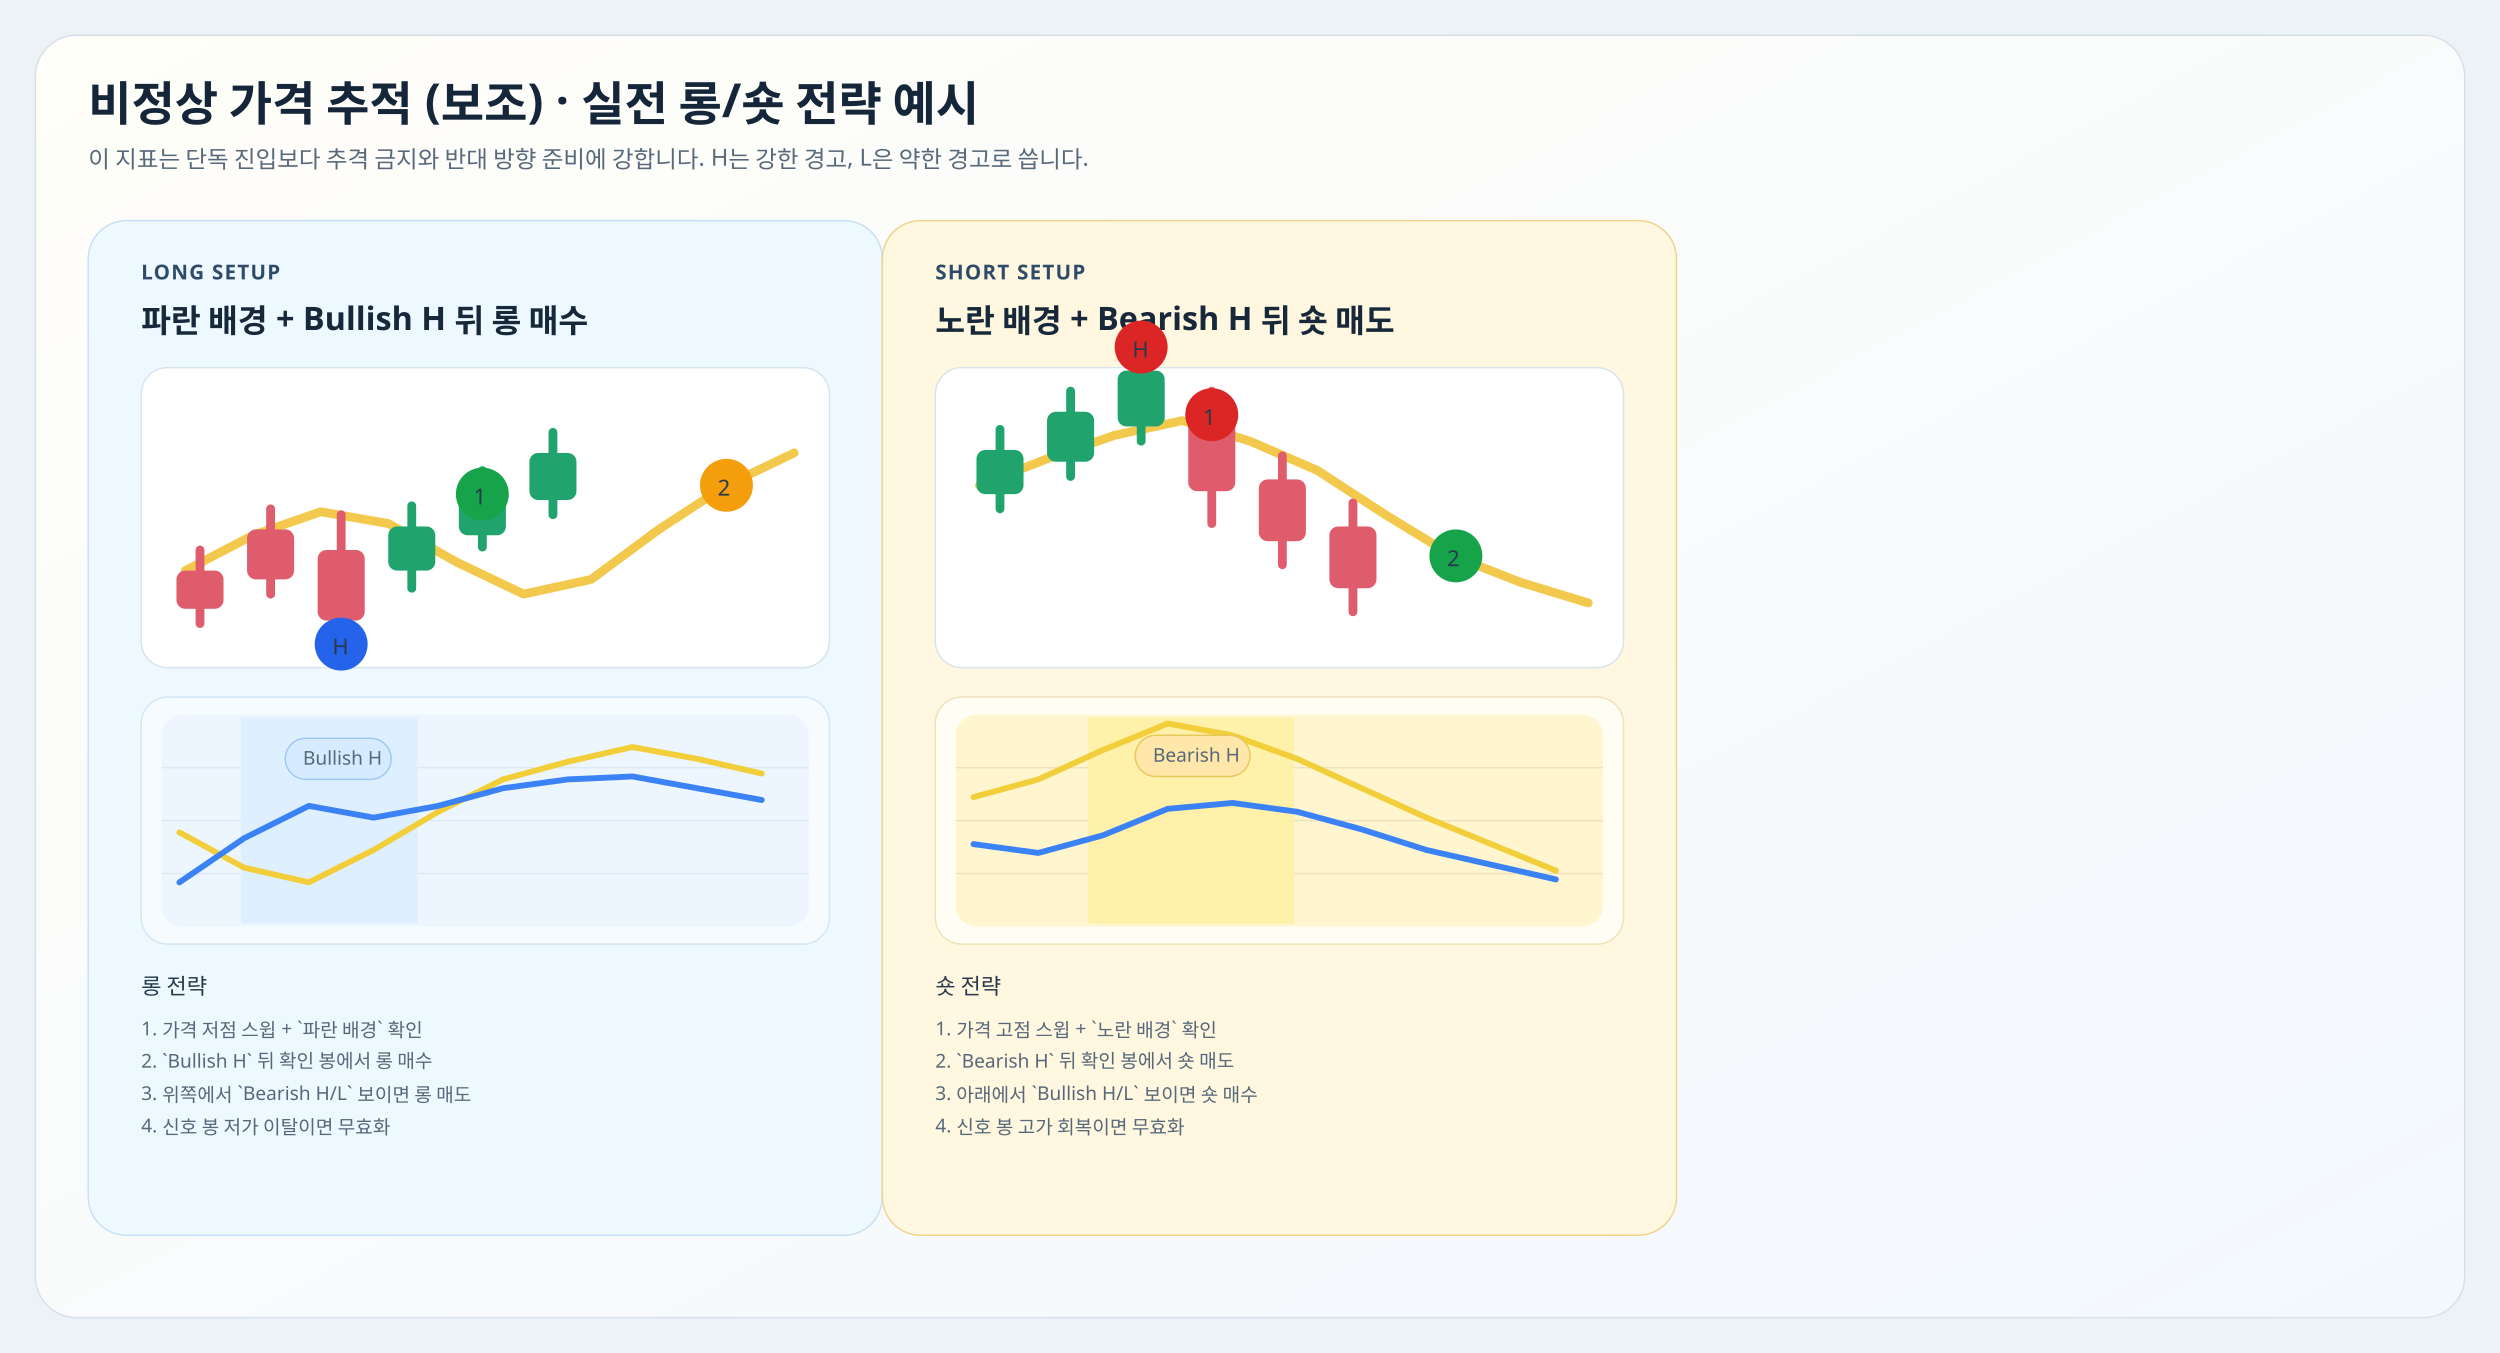
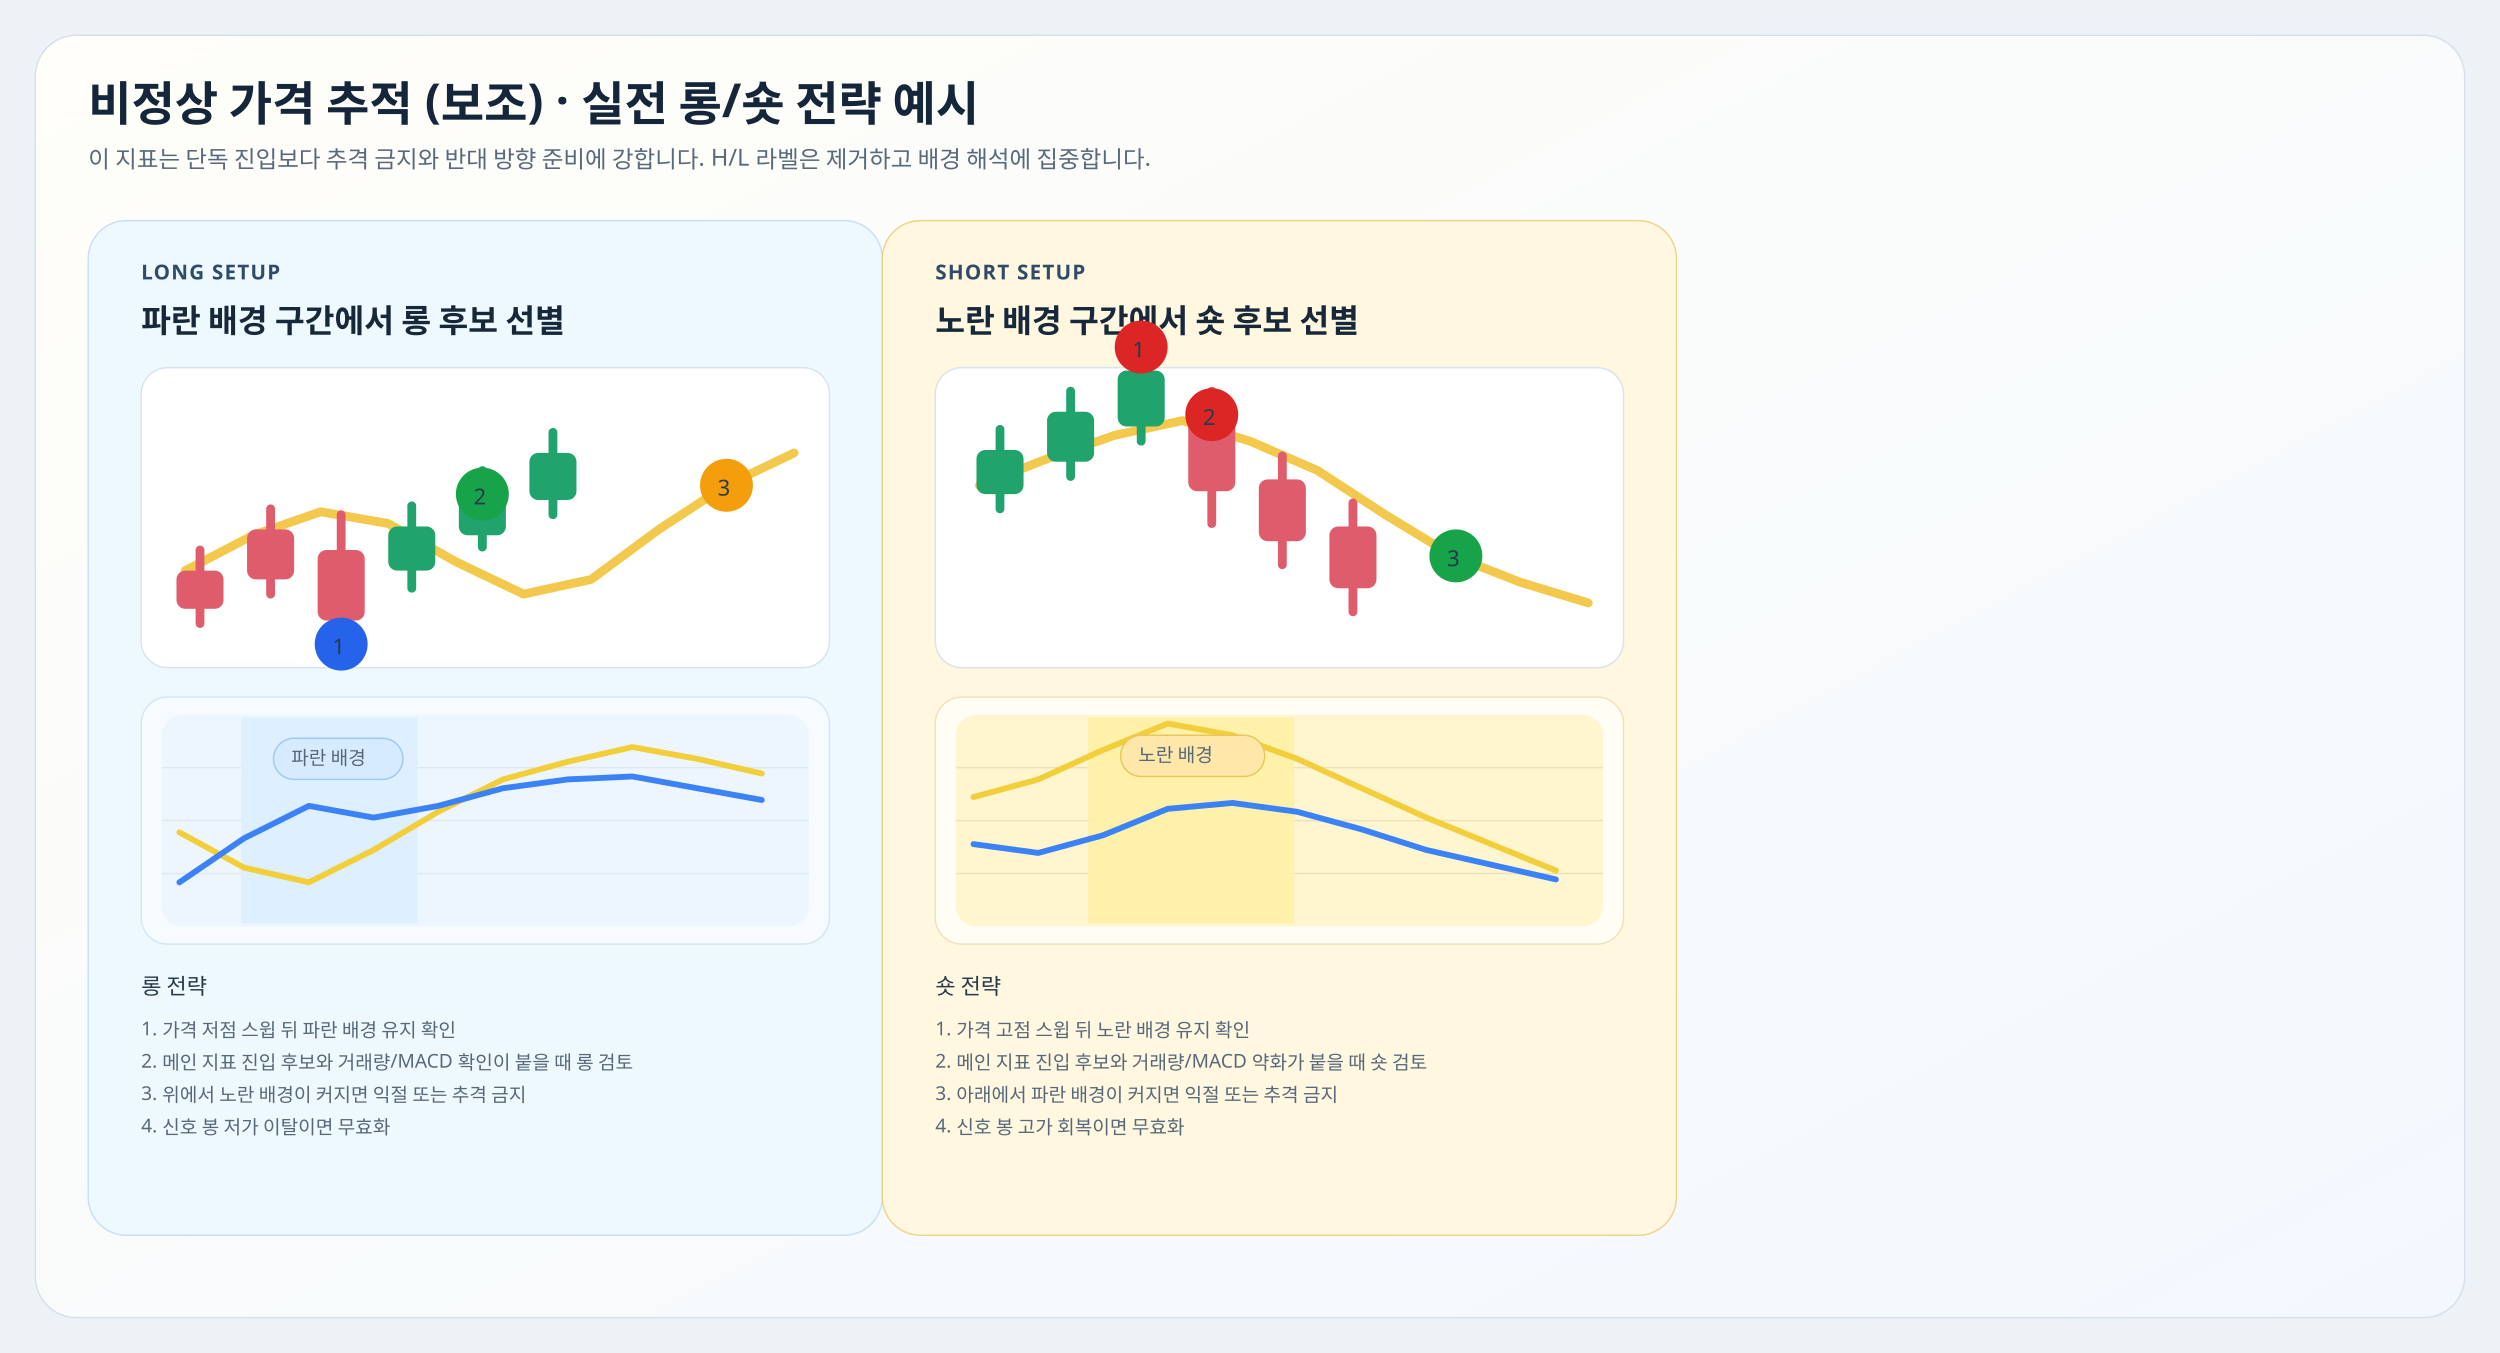
<svg xmlns="http://www.w3.org/2000/svg" width="1700" height="920" viewBox="0 0 1700 920" role="img" aria-labelledby="title desc">
  <defs>
    <linearGradient id="bg" x1="0%" y1="0%" x2="100%" y2="100%">
      <stop offset="0%" stop-color="#fffef8" />
      <stop offset="100%" stop-color="#f3f8ff" />
    </linearGradient>
    <style>
      .title { font: 700 32px 'Pretendard','Apple SD Gothic Neo','Malgun Gothic',sans-serif; fill: #15263a; }
      .subtitle { font: 500 16px 'Pretendard','Apple SD Gothic Neo','Malgun Gothic',sans-serif; fill: #58697b; }
      .panelTitle { font: 700 22px 'Pretendard','Apple SD Gothic Neo','Malgun Gothic',sans-serif; fill: #17283b; }
      .label { font: 700 14px 'Pretendard','Apple SD Gothic Neo','Malgun Gothic',sans-serif; fill: #2e4b69; letter-spacing: 0.06em; }
      .body { font: 500 15px 'Pretendard','Apple SD Gothic Neo','Malgun Gothic',sans-serif; fill: #273a4d; }
      .small { font: 500 13px 'Pretendard','Apple SD Gothic Neo','Malgun Gothic',sans-serif; fill: #56687a; }
      .axis { font: 500 12px 'Menlo','Consolas',monospace; fill: #68798a; }
    </style>
  </defs>
  <rect width="1700" height="920" fill="#edf2f7" />
  <rect x="24" y="24" width="1652" height="872" rx="28" fill="url(#bg)" stroke="#d6e0ea" />
  <text x="60" y="82" class="title">비정상 가격 추적 (보조) · 실전 롱/숏 전략 예시</text>
-   <text x="60" y="114" class="subtitle">이 지표는 단독 진입보다 추격 금지와 반대 방향 준비에 강합니다. H는 강한 경고, L은 약한 경고로 씁니다.</text>
+   <text x="60" y="114" class="subtitle">이 지표는 단독 진입보다 추격 금지와 반대 방향 준비에 강합니다. H/L 라벨은 제거하고 배경 해석에 집중합니다.</text>
  <rect x="60" y="150" width="540" height="690" rx="26" fill="#eef8ff" stroke="#c7dff5" />
  <text x="96" y="190" class="label">LONG SETUP</text>
-   <text x="96" y="226" class="panelTitle">파란 배경 + Bullish H 뒤 롱 매수</text>
+   <text x="96" y="226" class="panelTitle">파란 배경 구간에서 롱 후보 선별</text>
  <rect x="96" y="250" width="468" height="204" rx="18" fill="#ffffff" stroke="#d7e3ed" />
  <polyline points="126,388 172,364 218,348 264,356 310,382 356,404 402,394 448,360 494,330 540,308" fill="none" stroke="#f2c94c" stroke-width="6" stroke-linecap="round" stroke-linejoin="round" />
  <line x1="136" y1="424" x2="136" y2="374" stroke="#df5c6c" stroke-width="6" stroke-linecap="round" />
  <rect x="120" y="388" width="32" height="26" rx="6" fill="#df5c6c" />
  <line x1="184" y1="404" x2="184" y2="346" stroke="#df5c6c" stroke-width="6" stroke-linecap="round" />
  <rect x="168" y="360" width="32" height="34" rx="6" fill="#df5c6c" />
  <line x1="232" y1="438" x2="232" y2="350" stroke="#df5c6c" stroke-width="6" stroke-linecap="round" />
  <rect x="216" y="374" width="32" height="48" rx="6" fill="#df5c6c" />
  <line x1="280" y1="400" x2="280" y2="344" stroke="#20a36c" stroke-width="6" stroke-linecap="round" />
  <rect x="264" y="358" width="32" height="30" rx="6" fill="#20a36c" />
  <line x1="328" y1="372" x2="328" y2="320" stroke="#20a36c" stroke-width="6" stroke-linecap="round" />
  <rect x="312" y="336" width="32" height="28" rx="6" fill="#20a36c" />
  <line x1="376" y1="350" x2="376" y2="294" stroke="#20a36c" stroke-width="6" stroke-linecap="round" />
  <rect x="360" y="308" width="32" height="32" rx="6" fill="#20a36c" />
  <circle cx="232" cy="438" r="18" fill="#2563eb" />
-   <text x="226" y="445" class="body" fill="#ffffff">H</text>
+   <text x="226" y="445" class="body" fill="#ffffff">1</text>
  <circle cx="328" cy="336" r="18" fill="#16a34a" />
-   <text x="322" y="343" class="body" fill="#ffffff">1</text>
+   <text x="322" y="343" class="body" fill="#ffffff">2</text>
  <circle cx="494" cy="330" r="18" fill="#f59e0b" />
-   <text x="488" y="337" class="body" fill="#ffffff">2</text>
+   <text x="488" y="337" class="body" fill="#ffffff">3</text>
  <rect x="96" y="474" width="468" height="168" rx="18" fill="#f6fbff" stroke="#d4e5f5" />
  <rect x="110" y="486" width="440" height="144" rx="14" fill="#edf6ff" />
  <line x1="110" y1="522" x2="550" y2="522" stroke="#dce8f4" />
  <line x1="110" y1="558" x2="550" y2="558" stroke="#dce8f4" />
  <line x1="110" y1="594" x2="550" y2="594" stroke="#dce8f4" />
  <rect x="164" y="488" width="120" height="140" fill="#deefff" />
  <polyline points="122,566 166,590 210,600 254,578 298,552 342,530 386,518 430,508 474,516 518,526" fill="none" stroke="#f2cf3a" stroke-width="4" stroke-linecap="round" stroke-linejoin="round" />
  <polyline points="122,600 166,570 210,548 254,556 298,548 342,536 386,530 430,528 474,536 518,544" fill="none" stroke="#3b82f6" stroke-width="4" stroke-linecap="round" stroke-linejoin="round" />
-   <rect x="194" y="502" width="72" height="28" rx="14" fill="#d6ebff" stroke="#9fc7f5" />
-   <text x="206" y="520" class="small">Bullish H</text>
+   <rect x="186" y="502" width="88" height="28" rx="14" fill="#d6ebff" stroke="#9fc7f5" />
+   <text x="198" y="520" class="small">파란 배경</text>
  <text x="96" y="676" class="body">롱 전략</text>
-   <text x="96" y="704" class="small">1. 가격 저점 스윕 + `파란 배경` 확인</text>
-   <text x="96" y="726" class="small">2. `Bullish H` 뒤 확인 봉에서 롱 매수</text>
-   <text x="96" y="748" class="small">3. 위쪽에서 `Bearish H/L` 보이면 롱 매도</text>
+   <text x="96" y="704" class="small">1. 가격 저점 스윕 뒤 파란 배경 유지 확인</text>
+   <text x="96" y="726" class="small">2. 메인 지표 진입 후보와 거래량/MACD 확인이 붙을 때 롱 검토</text>
+   <text x="96" y="748" class="small">3. 위에서 노란 배경이 커지면 익절 또는 추격 금지</text>
  <text x="96" y="770" class="small">4. 신호 봉 저가 이탈이면 무효화</text>
  <g transform="translate(-80 0)">
    <rect x="680" y="150" width="540" height="690" rx="26" fill="#fff7df" stroke="#eed38b" />
    <text x="716" y="190" class="label">SHORT SETUP</text>
-     <text x="716" y="226" class="panelTitle">노란 배경 + Bearish H 뒤 숏 매도</text>
+     <text x="716" y="226" class="panelTitle">노란 배경 구간에서 숏 후보 선별</text>
    <rect x="716" y="250" width="468" height="204" rx="18" fill="#ffffff" stroke="#d7e3ed" />
    <polyline points="746,330 792,312 838,296 884,286 930,300 976,320 1022,350 1068,378 1114,396 1160,410" fill="none" stroke="#f2c94c" stroke-width="6" stroke-linecap="round" stroke-linejoin="round" />
    <line x1="760" y1="346" x2="760" y2="292" stroke="#20a36c" stroke-width="6" stroke-linecap="round" />
    <rect x="744" y="306" width="32" height="30" rx="6" fill="#20a36c" />
    <line x1="808" y1="324" x2="808" y2="266" stroke="#20a36c" stroke-width="6" stroke-linecap="round" />
    <rect x="792" y="280" width="32" height="34" rx="6" fill="#20a36c" />
    <line x1="856" y1="300" x2="856" y2="236" stroke="#20a36c" stroke-width="6" stroke-linecap="round" />
    <rect x="840" y="252" width="32" height="38" rx="6" fill="#20a36c" />
    <line x1="904" y1="266" x2="904" y2="356" stroke="#df5c6c" stroke-width="6" stroke-linecap="round" />
    <rect x="888" y="282" width="32" height="52" rx="6" fill="#df5c6c" />
    <line x1="952" y1="310" x2="952" y2="384" stroke="#df5c6c" stroke-width="6" stroke-linecap="round" />
    <rect x="936" y="326" width="32" height="42" rx="6" fill="#df5c6c" />
    <line x1="1000" y1="342" x2="1000" y2="416" stroke="#df5c6c" stroke-width="6" stroke-linecap="round" />
    <rect x="984" y="358" width="32" height="42" rx="6" fill="#df5c6c" />
    <circle cx="856" cy="236" r="18" fill="#dc2626" />
-     <text x="850" y="243" class="body" fill="#ffffff">H</text>
+     <text x="850" y="243" class="body" fill="#ffffff">1</text>
    <circle cx="904" cy="282" r="18" fill="#dc2626" />
-     <text x="898" y="289" class="body" fill="#ffffff">1</text>
+     <text x="898" y="289" class="body" fill="#ffffff">2</text>
    <circle cx="1070" cy="378" r="18" fill="#16a34a" />
-     <text x="1064" y="385" class="body" fill="#ffffff">2</text>
+     <text x="1064" y="385" class="body" fill="#ffffff">3</text>
    <rect x="716" y="474" width="468" height="168" rx="18" fill="#fffdf4" stroke="#efe1ba" />
    <rect x="730" y="486" width="440" height="144" rx="14" fill="#fff5cf" />
    <line x1="730" y1="522" x2="1170" y2="522" stroke="#eee1b8" />
    <line x1="730" y1="558" x2="1170" y2="558" stroke="#eee1b8" />
    <line x1="730" y1="594" x2="1170" y2="594" stroke="#eee1b8" />
    <rect x="820" y="488" width="140" height="140" fill="#fff1a6" opacity="0.9" />
    <polyline points="742,542 786,530 830,510 874,492 918,500 962,516 1006,536 1050,556 1094,574 1138,592" fill="none" stroke="#f2cf3a" stroke-width="4" stroke-linecap="round" stroke-linejoin="round" />
    <polyline points="742,574 786,580 830,568 874,550 918,546 962,552 1006,564 1050,578 1094,588 1138,598" fill="none" stroke="#3b82f6" stroke-width="4" stroke-linecap="round" stroke-linejoin="round" />
-     <rect x="852" y="500" width="78" height="28" rx="14" fill="#ffe7aa" stroke="#e7c75a" />
-     <text x="864" y="518" class="small">Bearish H</text>
+     <rect x="842" y="500" width="98" height="28" rx="14" fill="#ffe7aa" stroke="#e7c75a" />
+     <text x="854" y="518" class="small">노란 배경</text>
    <text x="716" y="676" class="body">숏 전략</text>
-     <text x="716" y="704" class="small">1. 가격 고점 스윕 + `노란 배경` 확인</text>
-     <text x="716" y="726" class="small">2. `Bearish H` 뒤 확인 봉에서 숏 매도</text>
-     <text x="716" y="748" class="small">3. 아래에서 `Bullish H/L` 보이면 숏 매수</text>
+     <text x="716" y="704" class="small">1. 가격 고점 스윕 뒤 노란 배경 유지 확인</text>
+     <text x="716" y="726" class="small">2. 메인 지표 진입 후보와 거래량/MACD 약화가 붙을 때 숏 검토</text>
+     <text x="716" y="748" class="small">3. 아래에서 파란 배경이 커지면 익절 또는 추격 금지</text>
    <text x="716" y="770" class="small">4. 신호 봉 고가 회복이면 무효화</text>
  </g>
</svg>
